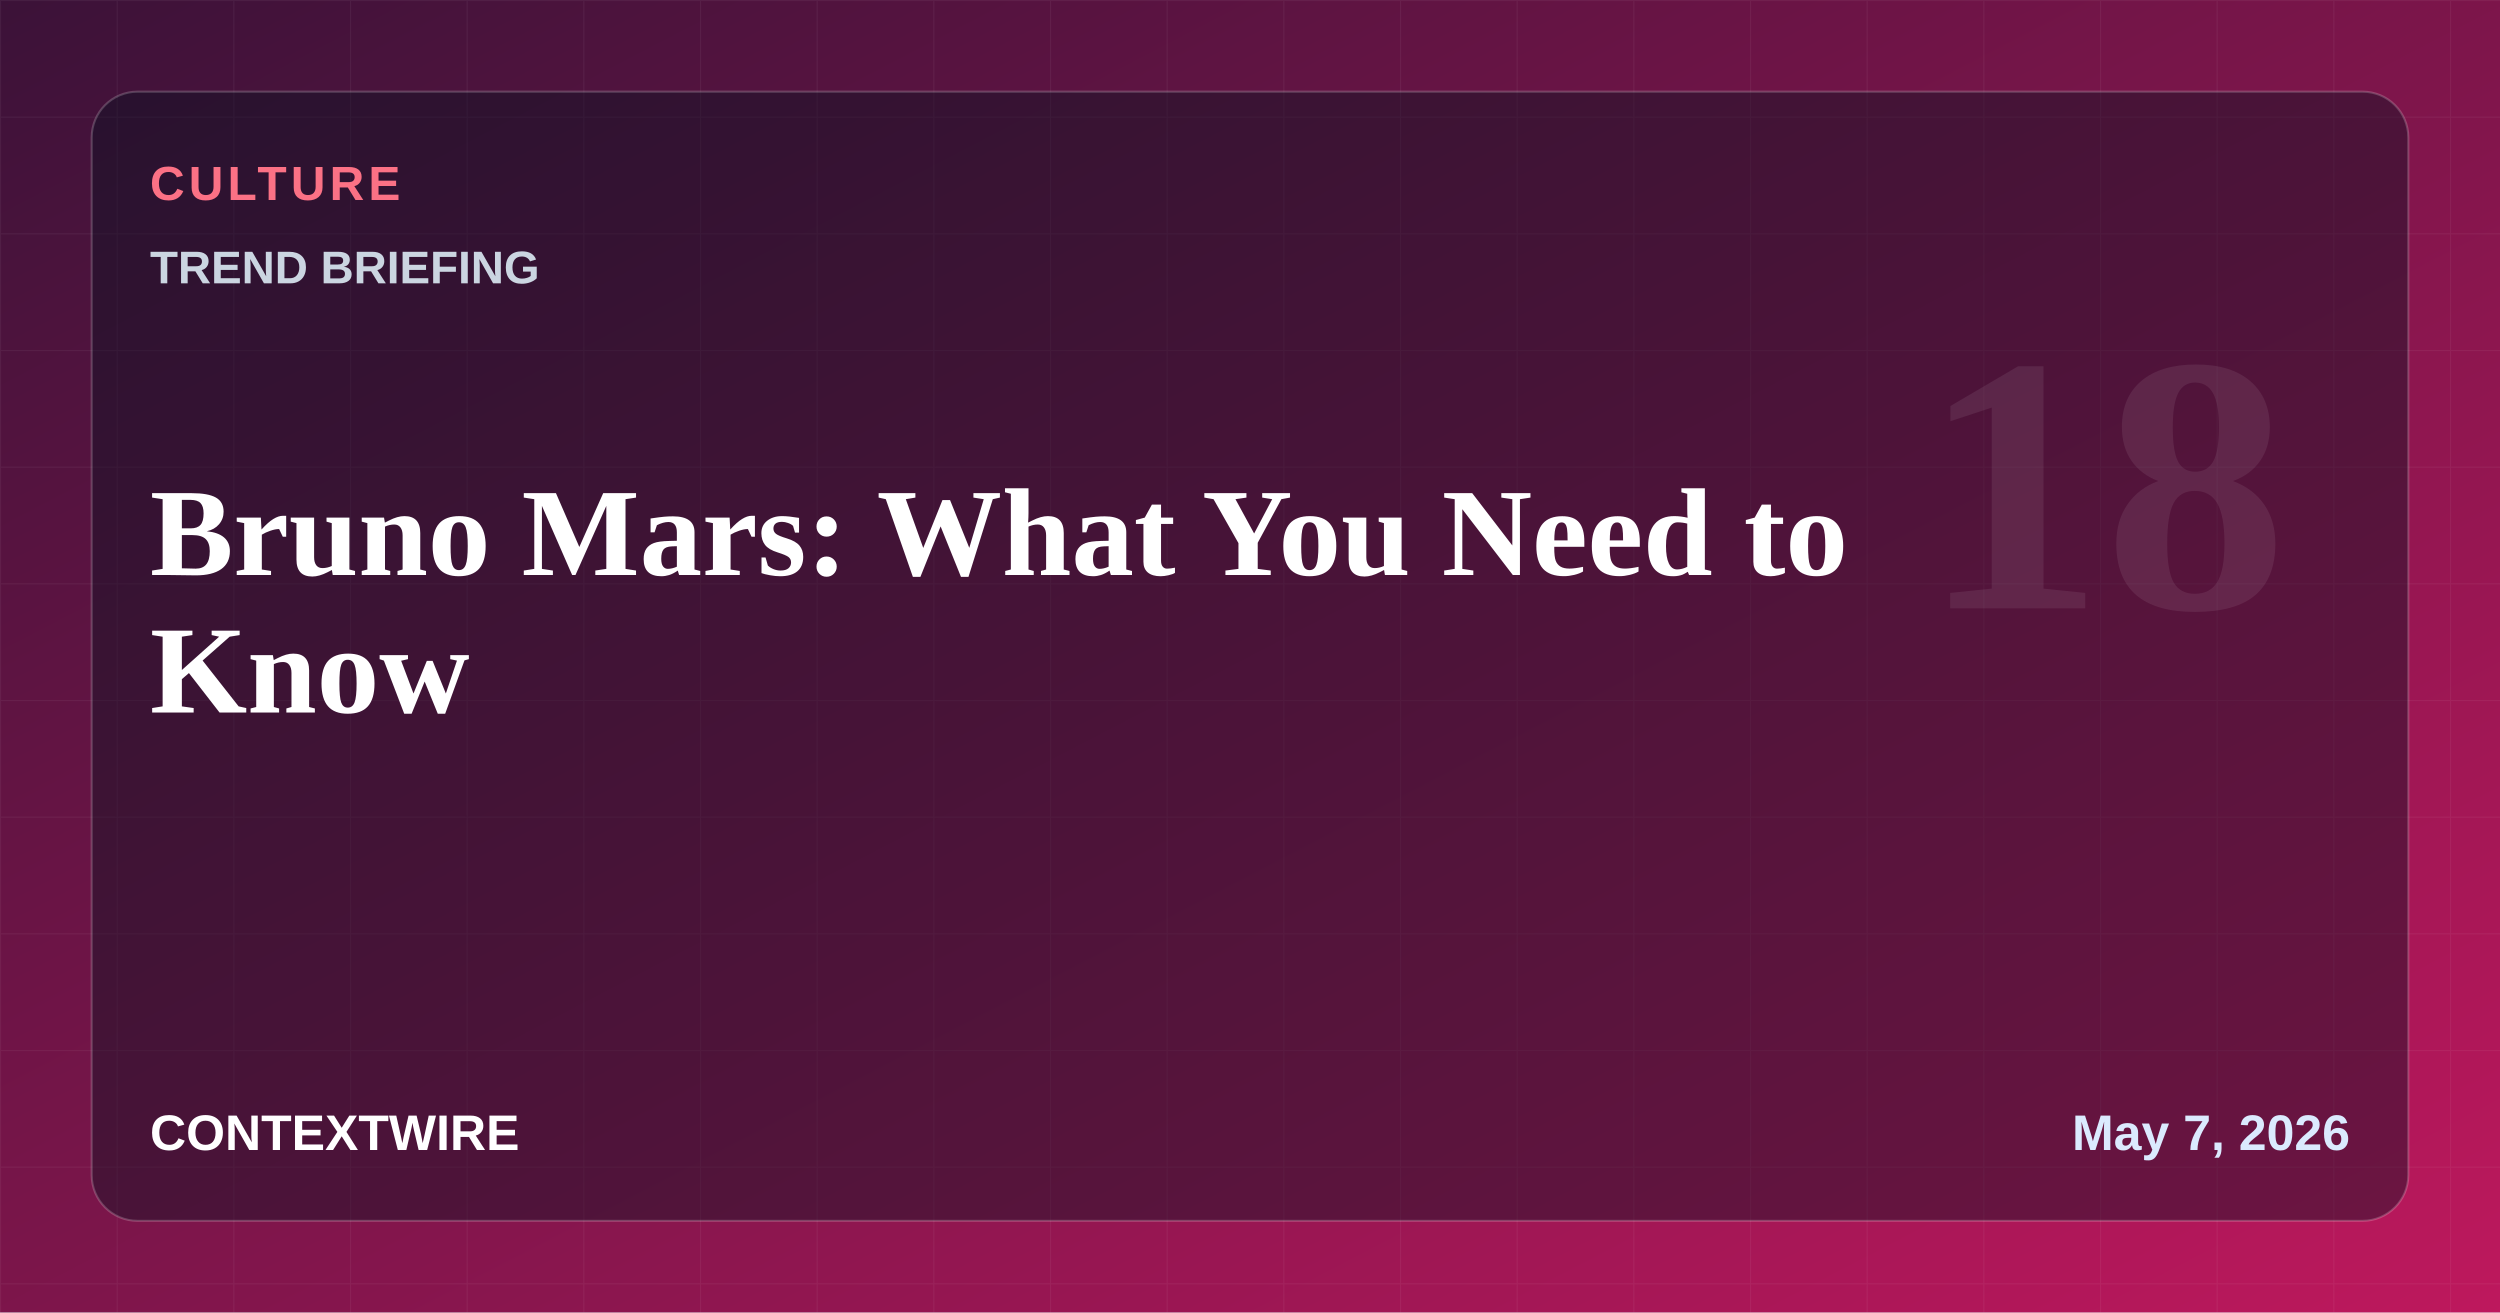
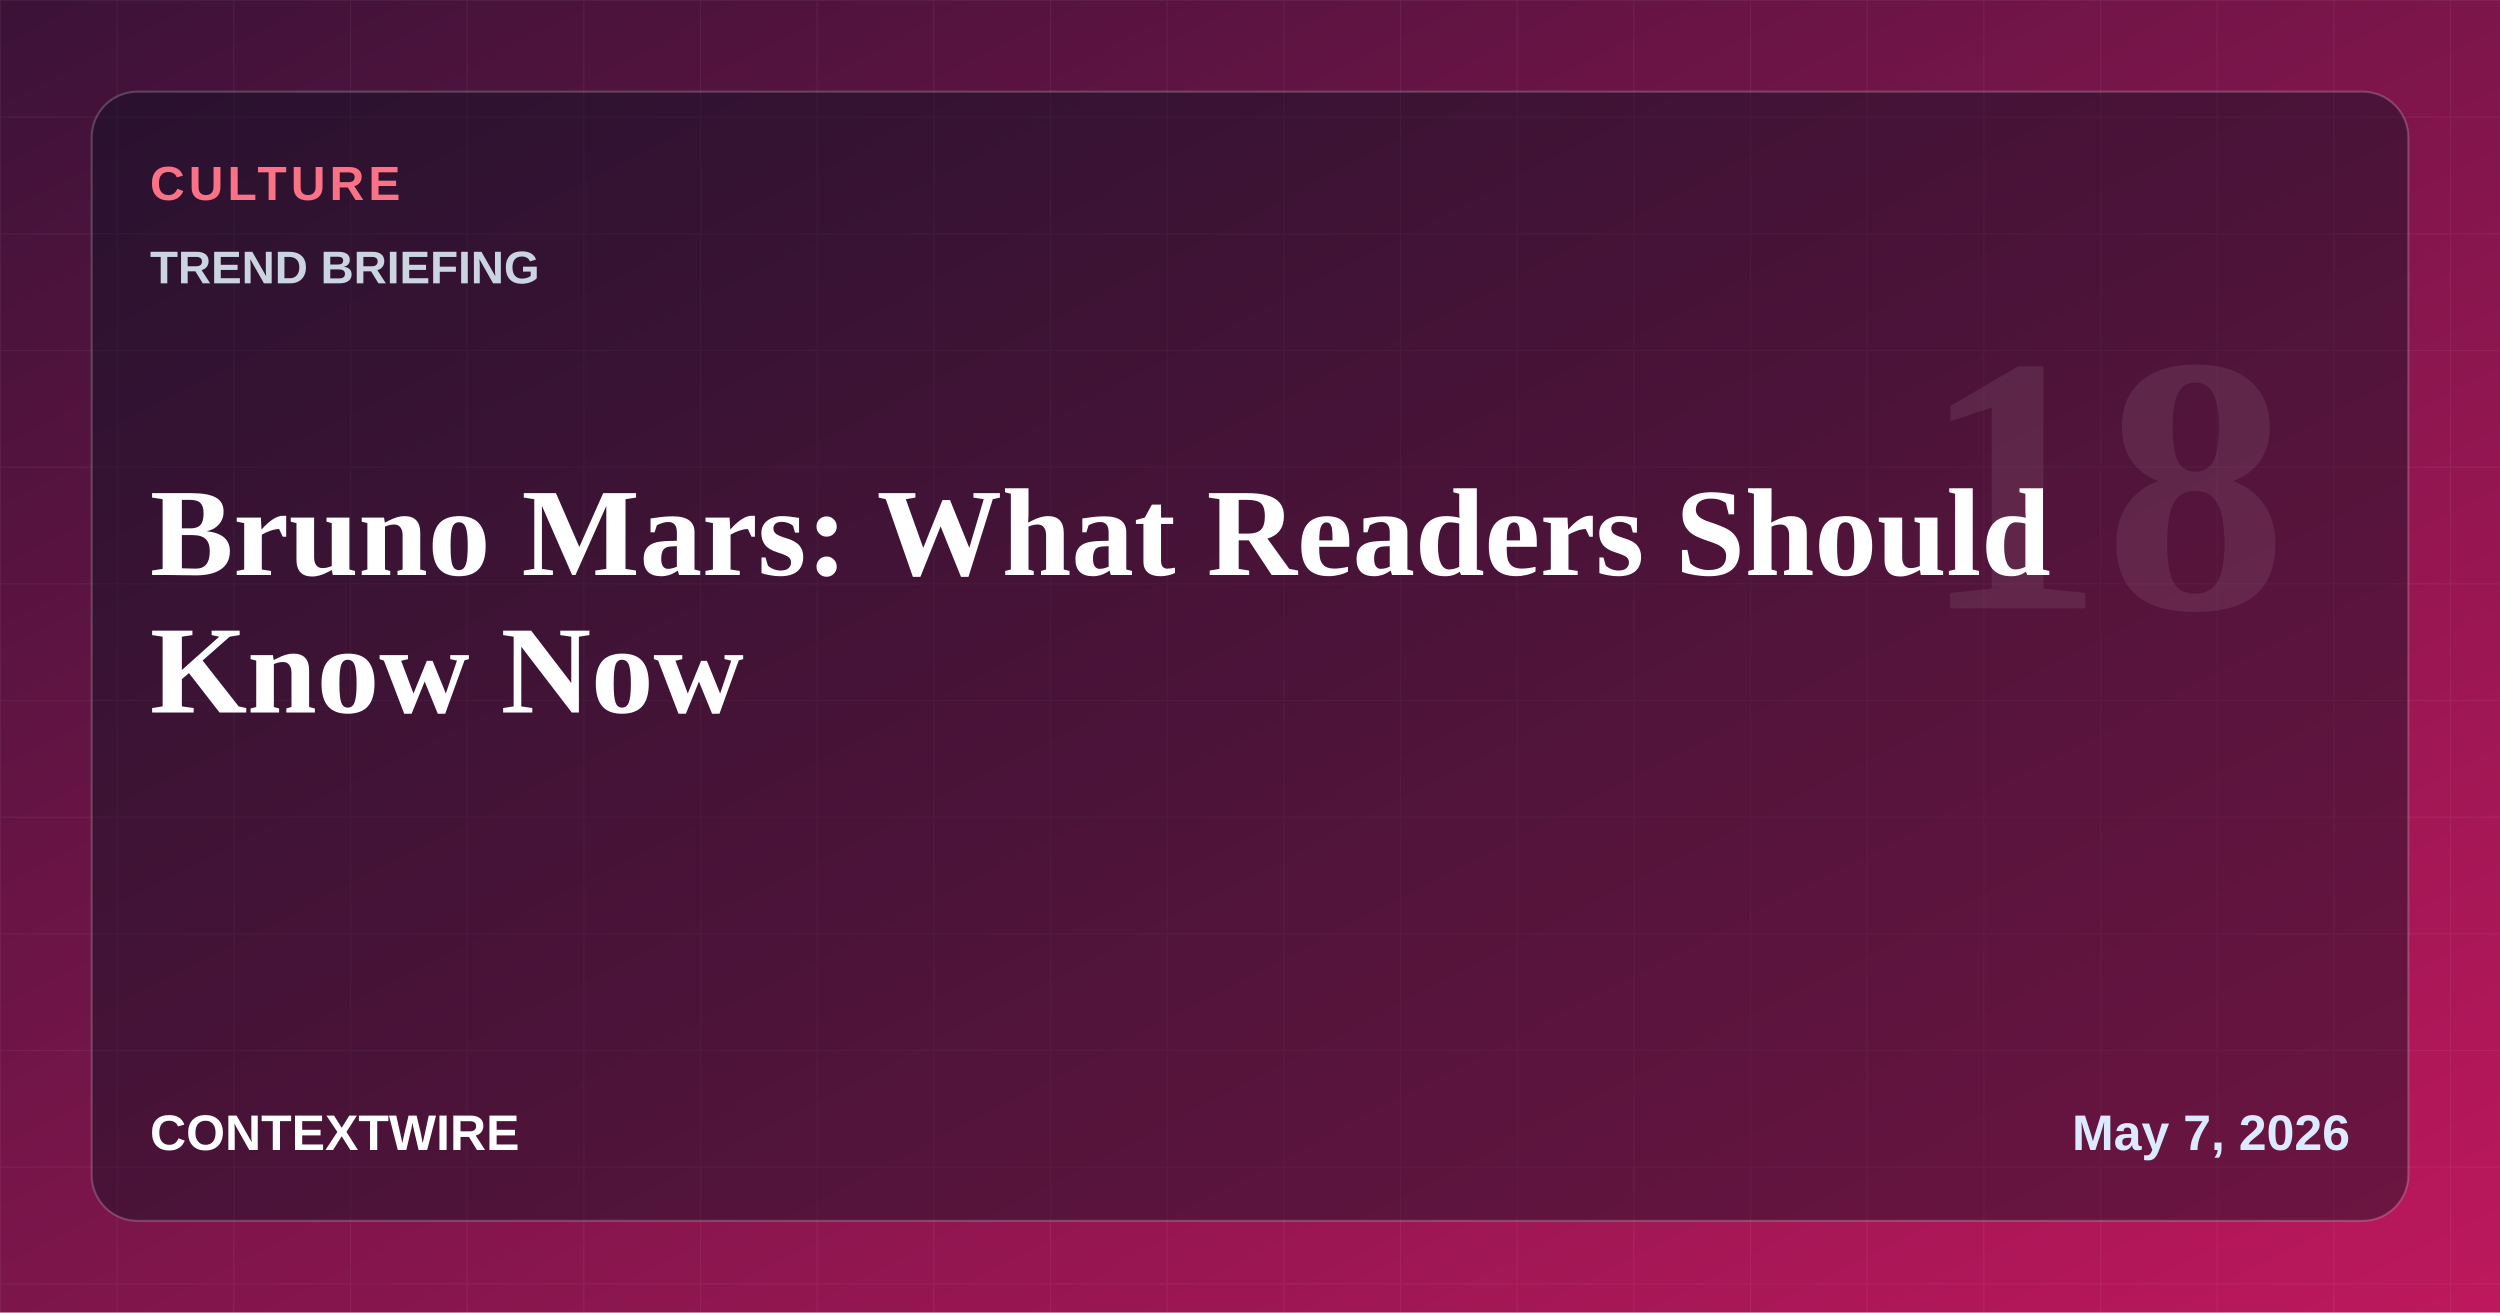
- <svg xmlns="http://www.w3.org/2000/svg" width="1200" height="630" viewBox="0 0 1200 630" role="img" aria-label="Bruno Mars: What You Need to Know">
+ <svg xmlns="http://www.w3.org/2000/svg" width="1200" height="630" viewBox="0 0 1200 630" role="img" aria-label="Bruno Mars: What Readers Should Know Now">
  <defs>
    <linearGradient id="bg" x1="0" y1="0" x2="1" y2="1">
      <stop offset="0" stop-color="#3b1238" />
      <stop offset="1" stop-color="#be185d" />
    </linearGradient>
    <pattern id="grid" width="56" height="56" patternUnits="userSpaceOnUse">
      <path d="M56 0H0v56" fill="none" stroke="#ffffff" stroke-opacity=".08" stroke-width="1" />
    </pattern>
  </defs>
  <rect width="1200" height="630" fill="url(#bg)" />
  <rect width="1200" height="630" fill="url(#grid)" opacity=".65" />
  <rect x="44" y="44" width="1112" height="542" rx="22" fill="#07111f" fill-opacity=".42" stroke="#ffffff" stroke-opacity=".2" />
  <text x="72" y="96" font-family="Arial, Helvetica, sans-serif" font-size="23" font-weight="800" fill="#fb7185" letter-spacing="2">CULTURE</text>
  <text x="72" y="136" font-family="Arial, Helvetica, sans-serif" font-size="22" font-weight="700" fill="#cbd5e1">TREND BRIEFING</text>
-   <text x="72" y="276" font-family="Georgia, 'Times New Roman', serif" font-size="60" font-weight="700" fill="#ffffff">Bruno Mars: What You Need to</text>
-   <text x="72" y="342" font-family="Georgia, 'Times New Roman', serif" font-size="60" font-weight="700" fill="#ffffff">Know</text>
+   <text x="72" y="276" font-family="Georgia, 'Times New Roman', serif" font-size="60" font-weight="700" fill="#ffffff">Bruno Mars: What Readers Should</text>
+   <text x="72" y="342" font-family="Georgia, 'Times New Roman', serif" font-size="60" font-weight="700" fill="#ffffff">Know Now</text>
  <text x="72" y="552" font-family="Arial, Helvetica, sans-serif" font-size="24" font-weight="800" fill="#ffffff">CONTEXTWIRE</text>
  <text x="1128" y="552" text-anchor="end" font-family="Arial, Helvetica, sans-serif" font-size="24" font-weight="700" fill="#dbeafe">May 7, 2026</text>
  <text x="1010" y="292" text-anchor="middle" font-family="Georgia, 'Times New Roman', serif" font-size="176" font-weight="700" fill="#ffffff" opacity=".08">18</text>
</svg>
